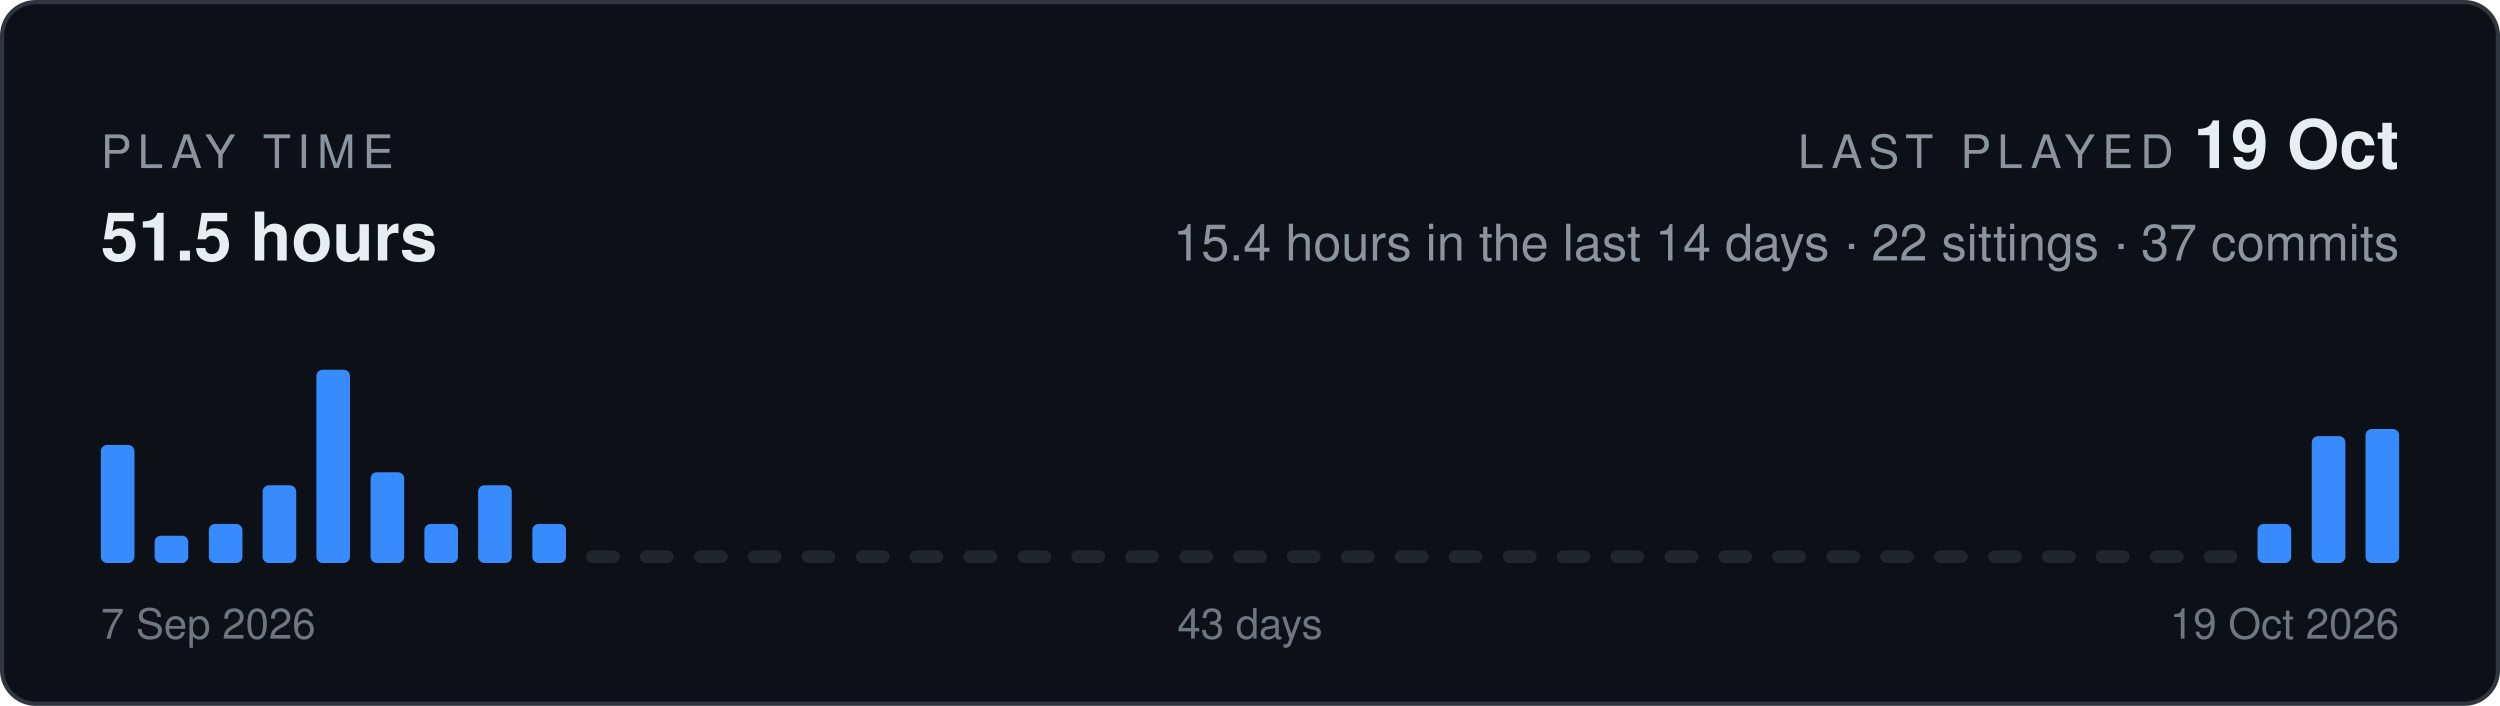
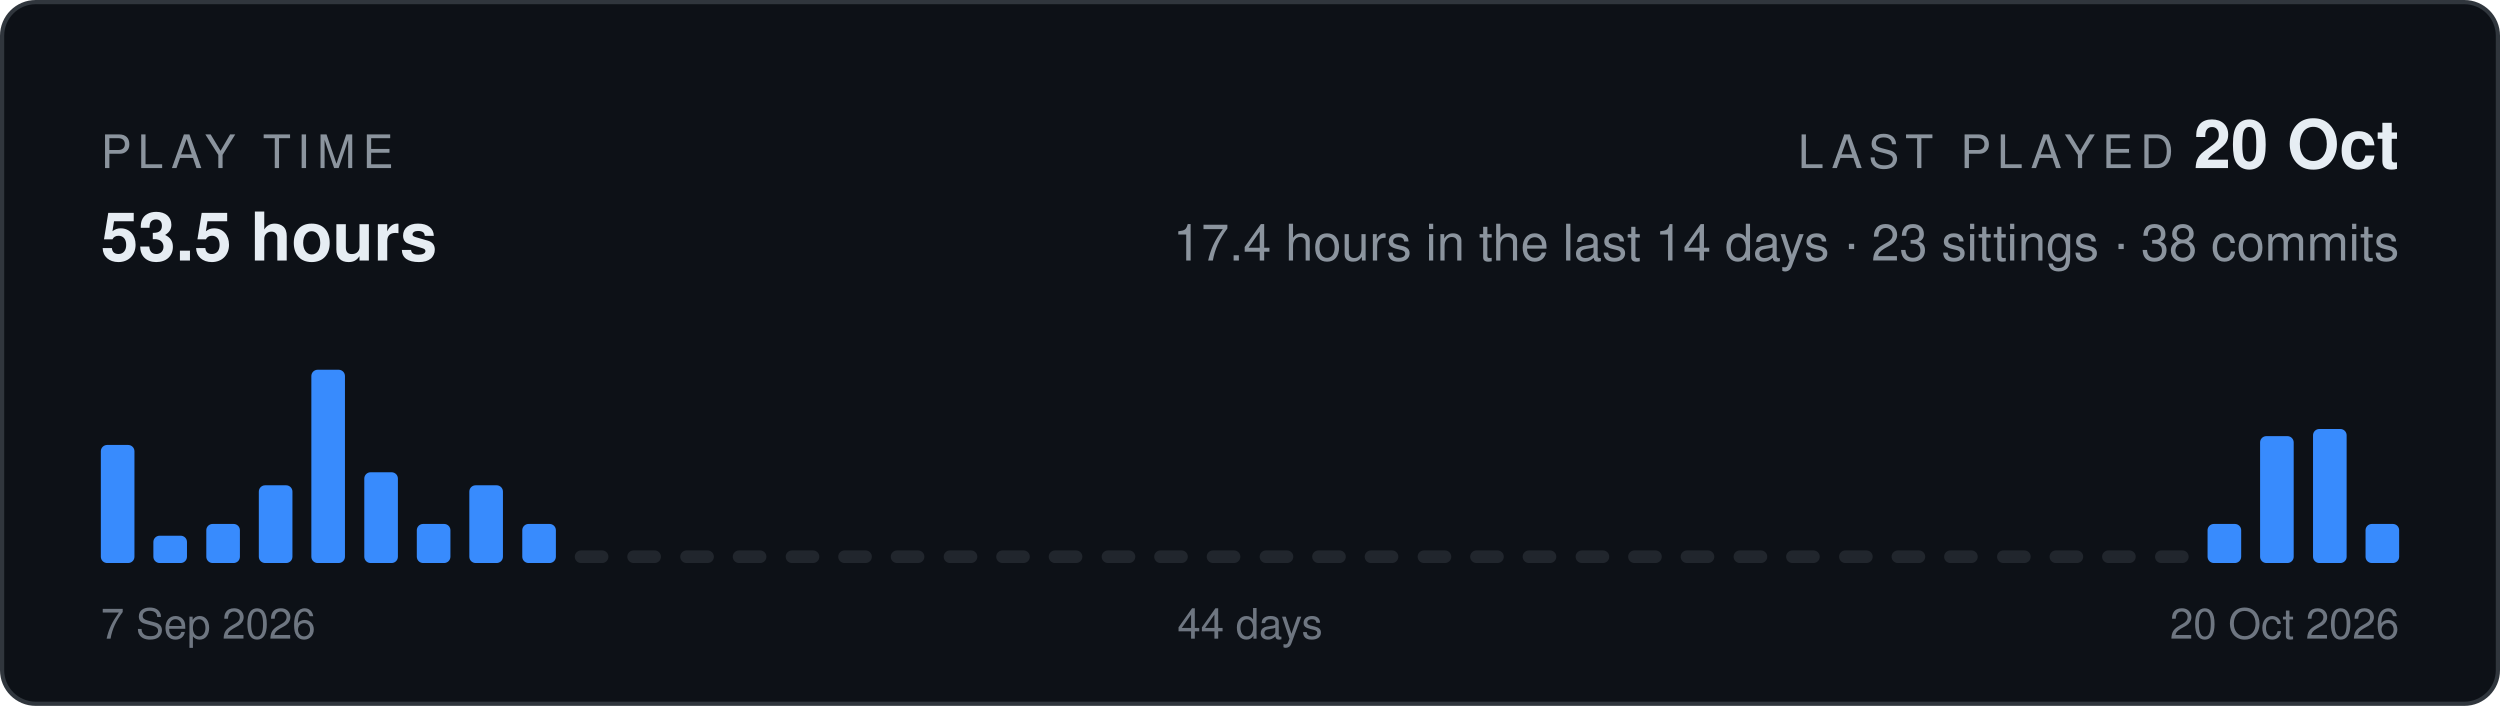
- <svg xmlns="http://www.w3.org/2000/svg" width="595" height="168" viewBox="0 0 595 168" role="img" aria-label="Play time: 51.5 hours over 37 commits, last played 19 Oct">
+ <svg xmlns="http://www.w3.org/2000/svg" width="595" height="168" viewBox="0 0 595 168" role="img" aria-label="Play time: 53.5 hours over 38 commits, last played 20 Oct">
  <style>
    .card { fill: #0d1117; stroke: #30363d }
    text { font-family: -apple-system, BlinkMacSystemFont, "Segoe UI", Helvetica, Arial, sans-serif }
    .label { font-size: 11px; letter-spacing: 1.7px; fill: #8b949e }
    .stat { font-size: 16px; font-weight: 600; letter-spacing: normal; fill: #e6edf3 }
    .note { font-size: 12px; fill: #8b949e }
    .axis { font-size: 10px; fill: #6e7681 }
    .bar { fill: #388bfd }
    .bar-quiet { fill: #21262d }
  </style>
  <rect class="card" x="0.5" y="0.5" width="594" height="167" rx="8" />
  <text class="label" x="24" y="40">PLAY TIME</text>
-   <text class="stat" x="24" y="62">51.5 hours</text>
-   <text class="label" x="571" y="40" text-anchor="end">LAST PLAYED <tspan class="stat">19 Oct</tspan>
+   <text class="stat" x="24" y="62">53.5 hours</text>
+   <text class="label" x="571" y="40" text-anchor="end">LAST PLAYED <tspan class="stat">20 Oct</tspan>
  </text>
-   <text class="note" x="571" y="62" text-anchor="end">15.4 hours in the last 14 days   ·   22 sittings   ·   37 commits</text>
+   <text class="note" x="571" y="62" text-anchor="end">17.4 hours in the last 14 days   ·   23 sittings   ·   38 commits</text>
  <rect class="bar" x="24.0" y="105.9" width="8" height="28.1" rx="1.5" />
-   <rect class="bar" x="36.8" y="127.5" width="8" height="6.5" rx="1.5" />
-   <rect class="bar" x="49.7" y="124.7" width="8" height="9.3" rx="1.5" />
-   <rect class="bar" x="62.5" y="115.5" width="8" height="18.5" rx="1.5" />
-   <rect class="bar" x="75.3" y="88.0" width="8" height="46.0" rx="1.5" />
-   <rect class="bar" x="88.2" y="112.4" width="8" height="21.6" rx="1.5" />
-   <rect class="bar" x="101.0" y="124.7" width="8" height="9.3" rx="1.5" />
-   <rect class="bar" x="113.8" y="115.5" width="8" height="18.5" rx="1.5" />
-   <rect class="bar" x="126.7" y="124.7" width="8" height="9.3" rx="1.5" />
-   <rect class="bar-quiet" x="139.5" y="131.0" width="8" height="3.0" rx="1.5" />
-   <rect class="bar-quiet" x="152.3" y="131.0" width="8" height="3.0" rx="1.5" />
-   <rect class="bar-quiet" x="165.2" y="131.0" width="8" height="3.0" rx="1.5" />
-   <rect class="bar-quiet" x="178.0" y="131.0" width="8" height="3.0" rx="1.5" />
-   <rect class="bar-quiet" x="190.8" y="131.0" width="8" height="3.0" rx="1.5" />
-   <rect class="bar-quiet" x="203.7" y="131.0" width="8" height="3.0" rx="1.5" />
-   <rect class="bar-quiet" x="216.5" y="131.0" width="8" height="3.0" rx="1.5" />
-   <rect class="bar-quiet" x="229.3" y="131.0" width="8" height="3.0" rx="1.5" />
-   <rect class="bar-quiet" x="242.2" y="131.0" width="8" height="3.0" rx="1.5" />
-   <rect class="bar-quiet" x="255.0" y="131.0" width="8" height="3.0" rx="1.5" />
-   <rect class="bar-quiet" x="267.8" y="131.0" width="8" height="3.0" rx="1.5" />
-   <rect class="bar-quiet" x="280.7" y="131.0" width="8" height="3.0" rx="1.5" />
-   <rect class="bar-quiet" x="293.5" y="131.0" width="8" height="3.0" rx="1.5" />
-   <rect class="bar-quiet" x="306.3" y="131.0" width="8" height="3.0" rx="1.5" />
-   <rect class="bar-quiet" x="319.2" y="131.0" width="8" height="3.0" rx="1.5" />
-   <rect class="bar-quiet" x="332.0" y="131.0" width="8" height="3.0" rx="1.5" />
-   <rect class="bar-quiet" x="344.8" y="131.0" width="8" height="3.0" rx="1.5" />
-   <rect class="bar-quiet" x="357.7" y="131.0" width="8" height="3.0" rx="1.5" />
-   <rect class="bar-quiet" x="370.5" y="131.0" width="8" height="3.0" rx="1.5" />
-   <rect class="bar-quiet" x="383.3" y="131.0" width="8" height="3.0" rx="1.5" />
-   <rect class="bar-quiet" x="396.2" y="131.0" width="8" height="3.0" rx="1.5" />
-   <rect class="bar-quiet" x="409.0" y="131.0" width="8" height="3.0" rx="1.5" />
-   <rect class="bar-quiet" x="421.8" y="131.0" width="8" height="3.0" rx="1.5" />
-   <rect class="bar-quiet" x="434.7" y="131.0" width="8" height="3.0" rx="1.5" />
-   <rect class="bar-quiet" x="447.5" y="131.0" width="8" height="3.0" rx="1.5" />
-   <rect class="bar-quiet" x="460.3" y="131.0" width="8" height="3.0" rx="1.5" />
-   <rect class="bar-quiet" x="473.2" y="131.0" width="8" height="3.0" rx="1.5" />
-   <rect class="bar-quiet" x="486.0" y="131.0" width="8" height="3.0" rx="1.5" />
-   <rect class="bar-quiet" x="498.8" y="131.0" width="8" height="3.0" rx="1.5" />
-   <rect class="bar-quiet" x="511.7" y="131.0" width="8" height="3.0" rx="1.5" />
-   <rect class="bar-quiet" x="524.5" y="131.0" width="8" height="3.0" rx="1.5" />
-   <rect class="bar" x="537.3" y="124.7" width="8" height="9.3" rx="1.5" />
-   <rect class="bar" x="550.2" y="103.8" width="8" height="30.2" rx="1.5" />
-   <rect class="bar" x="563.0" y="102.1" width="8" height="31.9" rx="1.5" />
+   <rect class="bar" x="36.5" y="127.5" width="8" height="6.5" rx="1.5" />
+   <rect class="bar" x="49.1" y="124.7" width="8" height="9.3" rx="1.5" />
+   <rect class="bar" x="61.6" y="115.5" width="8" height="18.5" rx="1.5" />
+   <rect class="bar" x="74.1" y="88.0" width="8" height="46.0" rx="1.5" />
+   <rect class="bar" x="86.7" y="112.4" width="8" height="21.6" rx="1.5" />
+   <rect class="bar" x="99.2" y="124.7" width="8" height="9.3" rx="1.5" />
+   <rect class="bar" x="111.7" y="115.5" width="8" height="18.5" rx="1.5" />
+   <rect class="bar" x="124.3" y="124.7" width="8" height="9.3" rx="1.5" />
+   <rect class="bar-quiet" x="136.8" y="131.0" width="8" height="3.0" rx="1.5" />
+   <rect class="bar-quiet" x="149.3" y="131.0" width="8" height="3.0" rx="1.5" />
+   <rect class="bar-quiet" x="161.9" y="131.0" width="8" height="3.0" rx="1.5" />
+   <rect class="bar-quiet" x="174.4" y="131.0" width="8" height="3.0" rx="1.5" />
+   <rect class="bar-quiet" x="187.0" y="131.0" width="8" height="3.0" rx="1.5" />
+   <rect class="bar-quiet" x="199.5" y="131.0" width="8" height="3.0" rx="1.5" />
+   <rect class="bar-quiet" x="212.0" y="131.0" width="8" height="3.0" rx="1.5" />
+   <rect class="bar-quiet" x="224.6" y="131.0" width="8" height="3.0" rx="1.5" />
+   <rect class="bar-quiet" x="237.1" y="131.0" width="8" height="3.0" rx="1.5" />
+   <rect class="bar-quiet" x="249.6" y="131.0" width="8" height="3.0" rx="1.5" />
+   <rect class="bar-quiet" x="262.2" y="131.0" width="8" height="3.0" rx="1.5" />
+   <rect class="bar-quiet" x="274.7" y="131.0" width="8" height="3.0" rx="1.5" />
+   <rect class="bar-quiet" x="287.2" y="131.0" width="8" height="3.0" rx="1.5" />
+   <rect class="bar-quiet" x="299.8" y="131.0" width="8" height="3.0" rx="1.5" />
+   <rect class="bar-quiet" x="312.3" y="131.0" width="8" height="3.0" rx="1.5" />
+   <rect class="bar-quiet" x="324.8" y="131.0" width="8" height="3.0" rx="1.5" />
+   <rect class="bar-quiet" x="337.4" y="131.0" width="8" height="3.0" rx="1.5" />
+   <rect class="bar-quiet" x="349.9" y="131.0" width="8" height="3.0" rx="1.5" />
+   <rect class="bar-quiet" x="362.4" y="131.0" width="8" height="3.0" rx="1.5" />
+   <rect class="bar-quiet" x="375.0" y="131.0" width="8" height="3.0" rx="1.5" />
+   <rect class="bar-quiet" x="387.5" y="131.0" width="8" height="3.0" rx="1.5" />
+   <rect class="bar-quiet" x="400.0" y="131.0" width="8" height="3.0" rx="1.5" />
+   <rect class="bar-quiet" x="412.6" y="131.0" width="8" height="3.0" rx="1.5" />
+   <rect class="bar-quiet" x="425.1" y="131.0" width="8" height="3.0" rx="1.5" />
+   <rect class="bar-quiet" x="437.7" y="131.0" width="8" height="3.0" rx="1.5" />
+   <rect class="bar-quiet" x="450.2" y="131.0" width="8" height="3.0" rx="1.5" />
+   <rect class="bar-quiet" x="462.7" y="131.0" width="8" height="3.0" rx="1.5" />
+   <rect class="bar-quiet" x="475.3" y="131.0" width="8" height="3.0" rx="1.5" />
+   <rect class="bar-quiet" x="487.8" y="131.0" width="8" height="3.0" rx="1.5" />
+   <rect class="bar-quiet" x="500.3" y="131.0" width="8" height="3.0" rx="1.5" />
+   <rect class="bar-quiet" x="512.9" y="131.0" width="8" height="3.0" rx="1.5" />
+   <rect class="bar" x="525.4" y="124.7" width="8" height="9.3" rx="1.5" />
+   <rect class="bar" x="537.9" y="103.8" width="8" height="30.2" rx="1.5" />
+   <rect class="bar" x="550.5" y="102.1" width="8" height="31.9" rx="1.5" />
+   <rect class="bar" x="563.0" y="124.7" width="8" height="9.3" rx="1.5" />
  <text class="axis" x="24" y="152">7 Sep 2026</text>
-   <text class="axis" x="297.5" y="152" text-anchor="middle">43 days</text>
-   <text class="axis" x="571" y="152" text-anchor="end">19 Oct 2026</text>
+   <text class="axis" x="297.5" y="152" text-anchor="middle">44 days</text>
+   <text class="axis" x="571" y="152" text-anchor="end">20 Oct 2026</text>
</svg>
